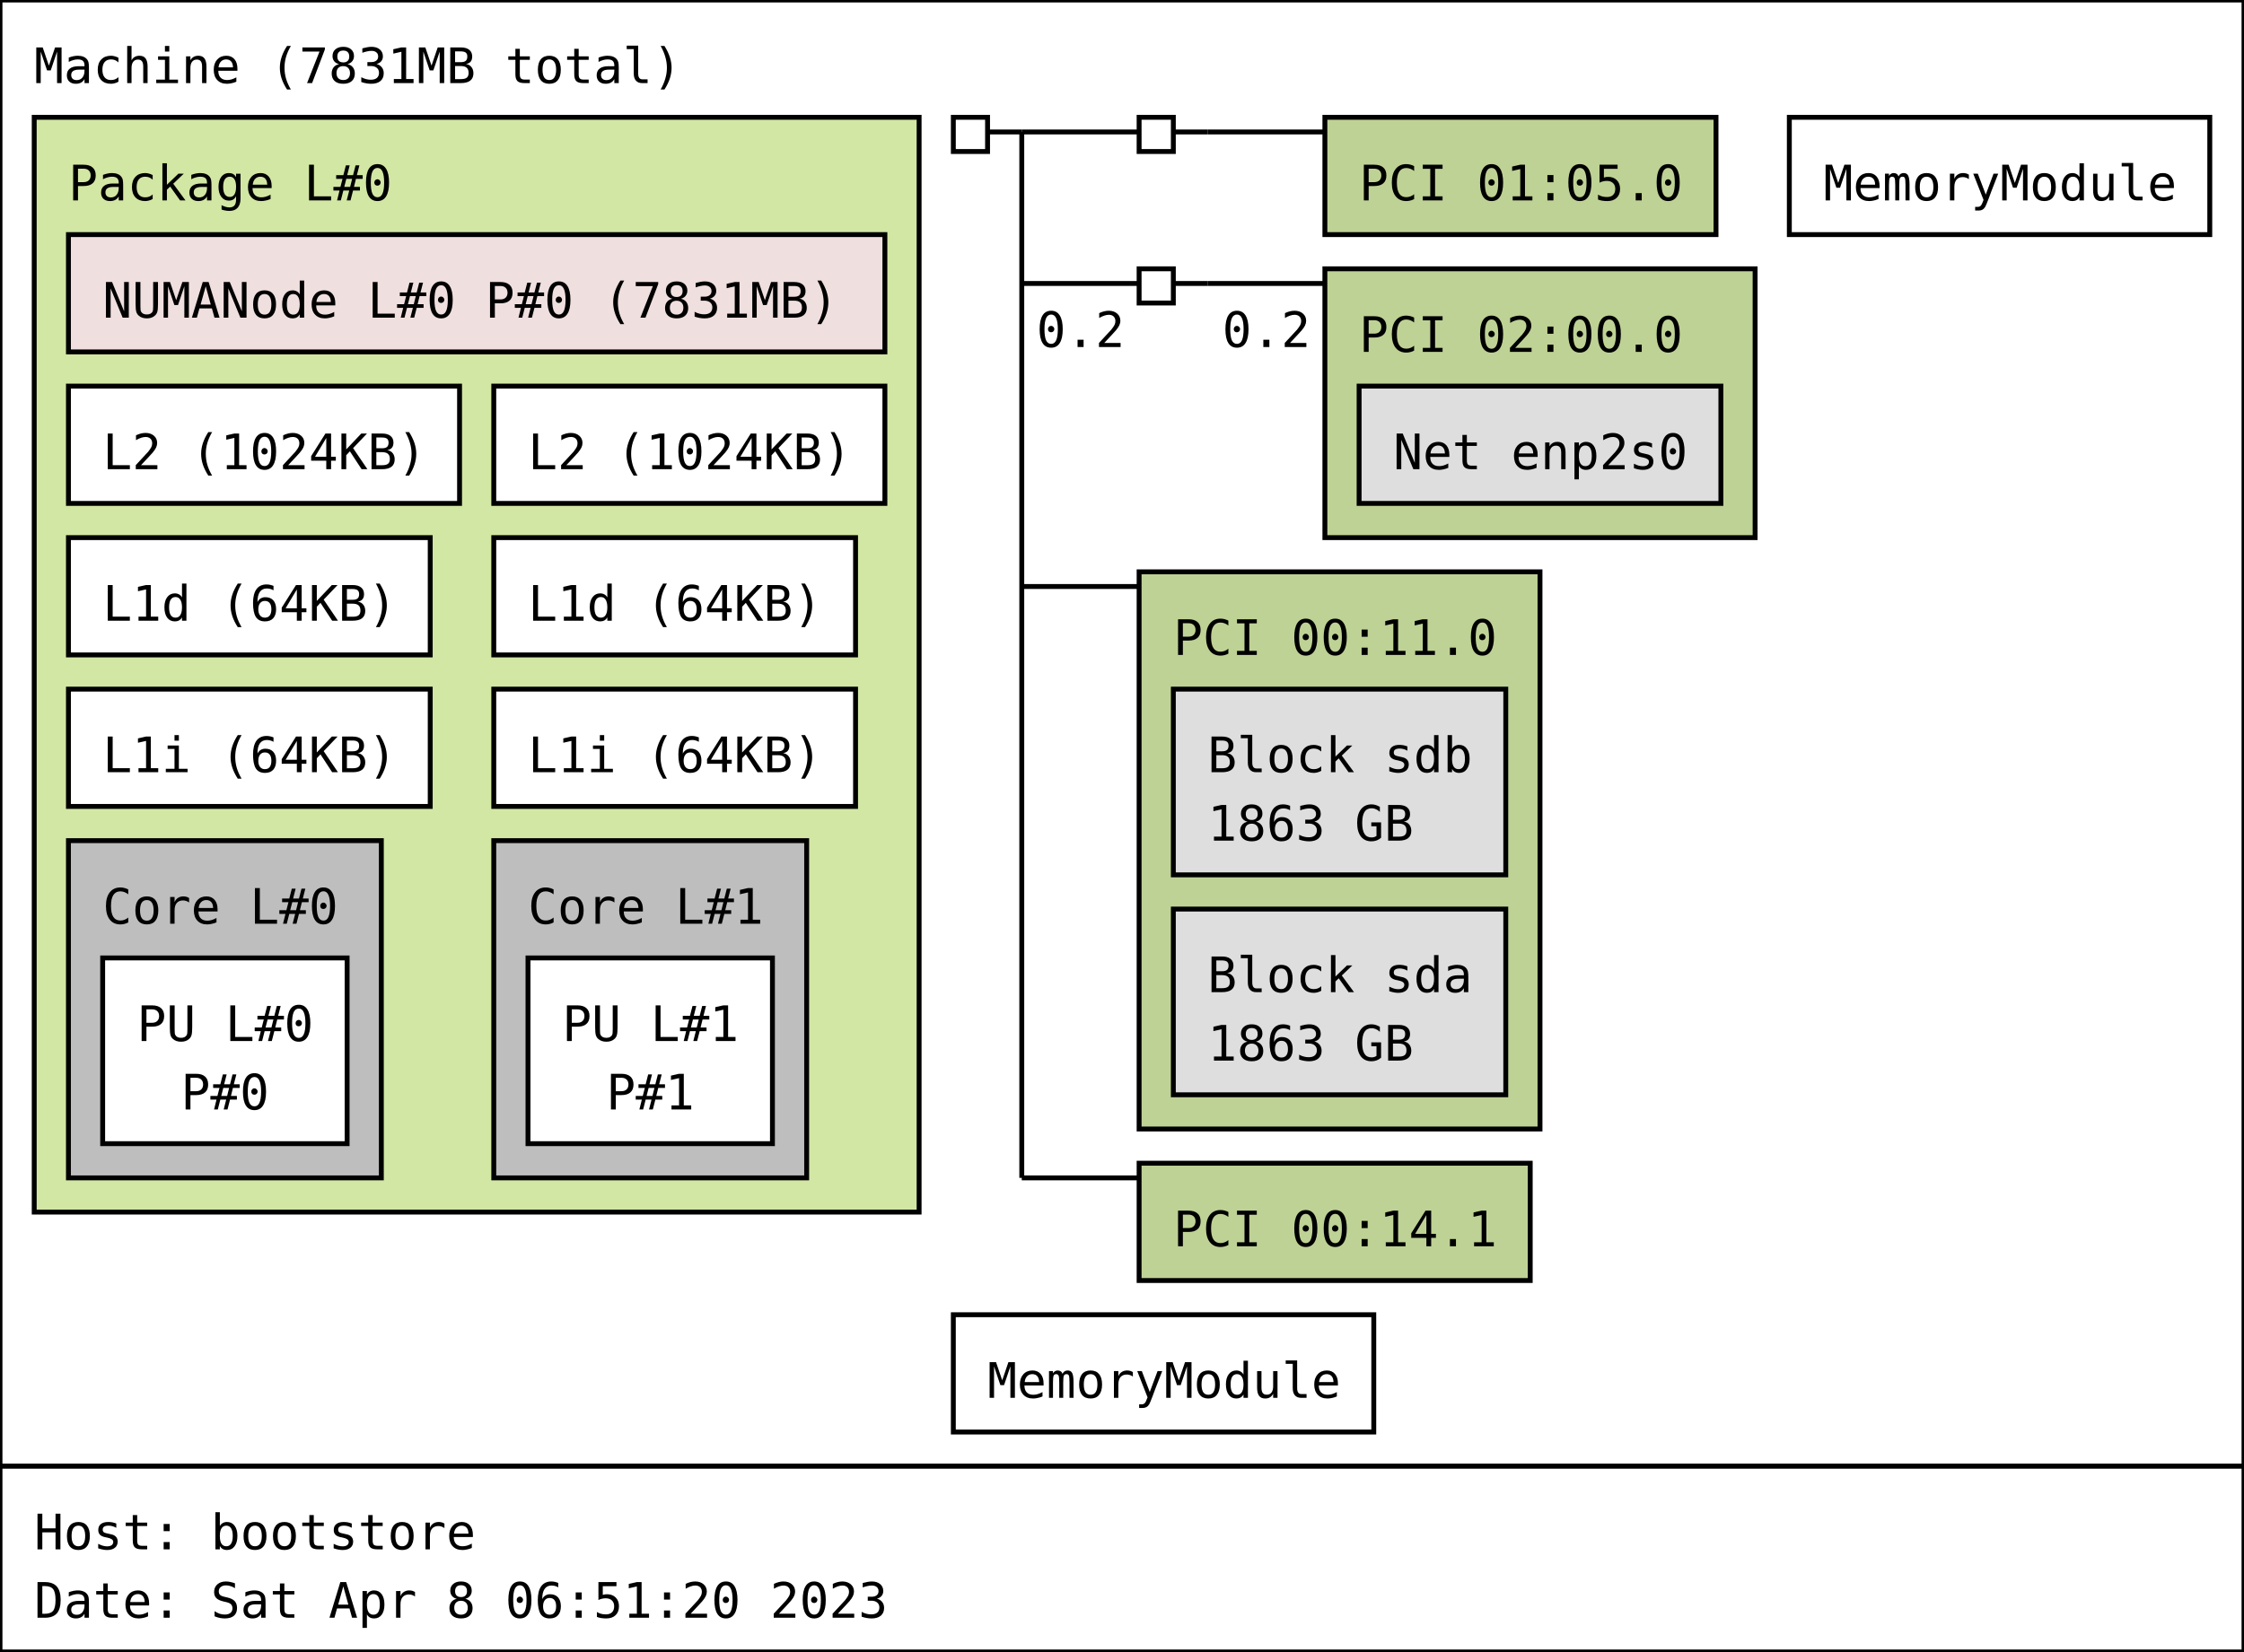
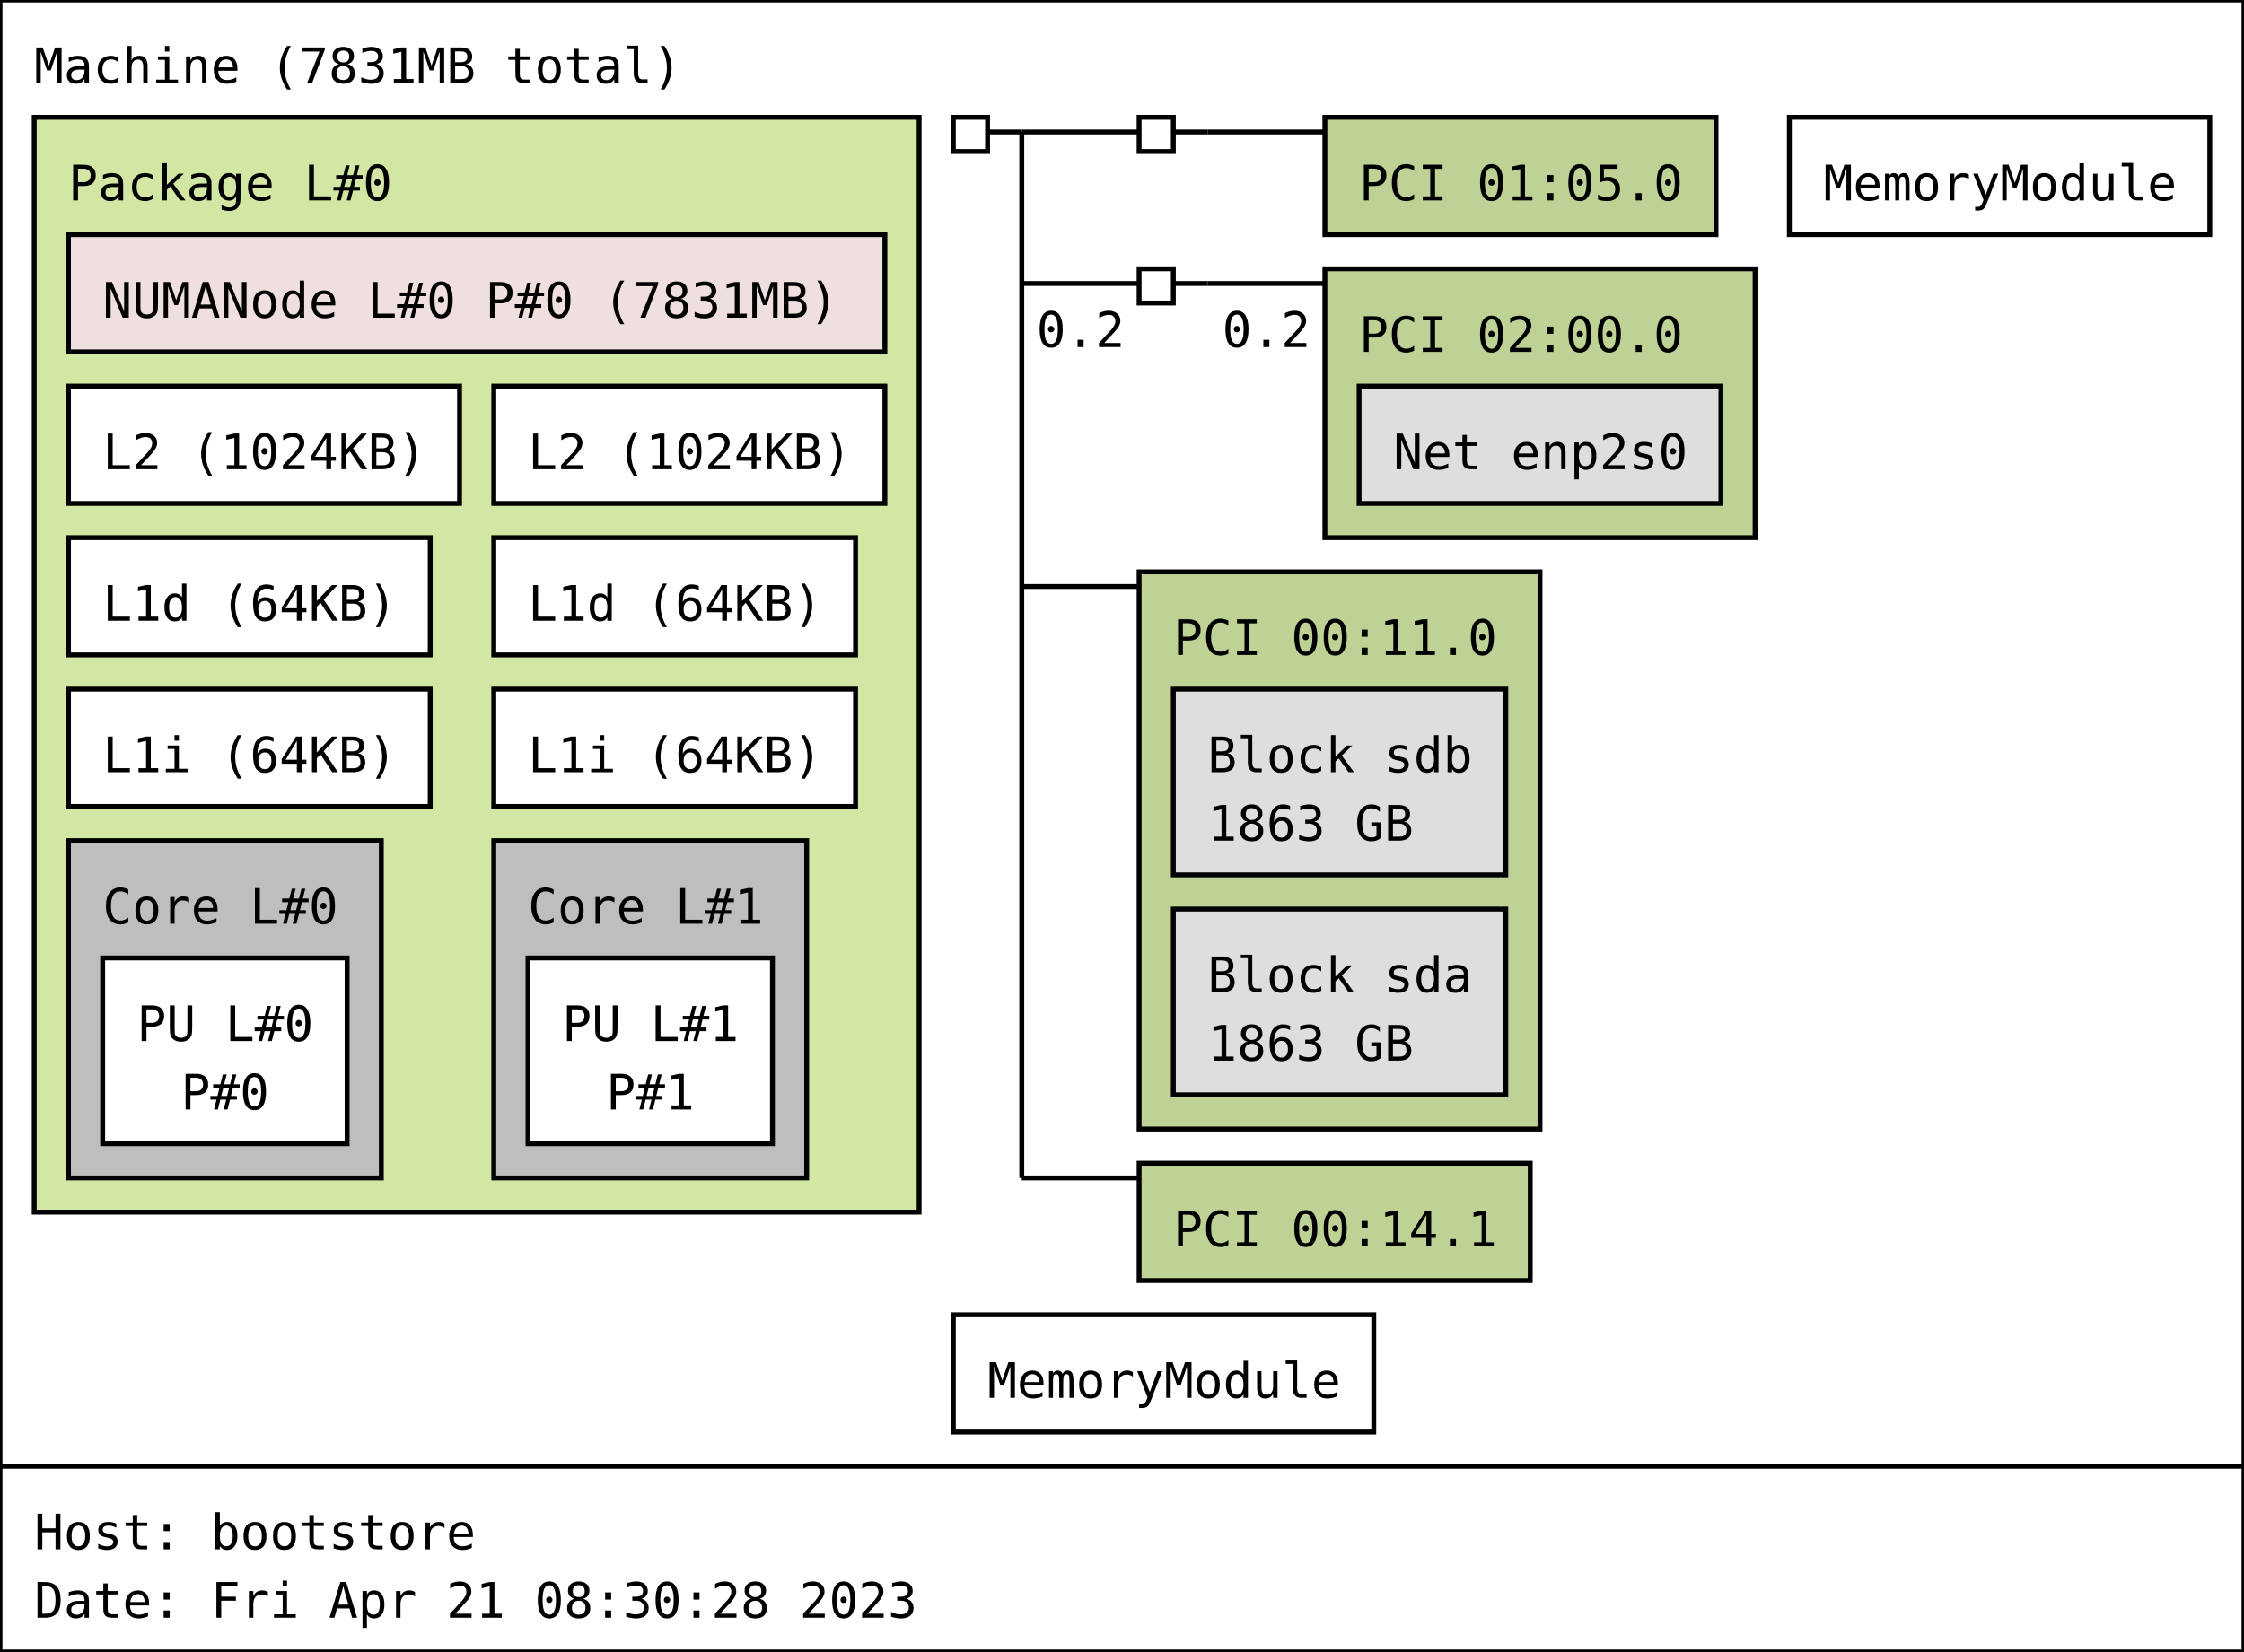
<svg xmlns="http://www.w3.org/2000/svg" width="459px" height="338px" viewBox="0 0 459px 338px" version="1.1">
  <rect id="Machine_0_rect" class="Machine" x="0" y="0" width="459" height="300" fill="rgb(255,255,255)" stroke="rgb(0,0,0)" stroke-width="1" />
  <text id="Machine_0_text" class="Machine" font-family="Monospace" x="7" y="17" fill="rgb(0,0,0)" font-size="10px">Machine (7831MB total)</text>
  <rect id="Package_0_rect" class="Package" x="7" y="24" width="181" height="224" fill="rgb(210,231,164)" stroke="rgb(0,0,0)" stroke-width="1" />
  <text id="Package_0_text" class="Package" font-family="Monospace" x="14" y="41" fill="rgb(0,0,0)" font-size="10px">Package L#0</text>
  <rect id="L2_0_rect" class="L2" x="14" y="79" width="80" height="24" fill="rgb(255,255,255)" stroke="rgb(0,0,0)" stroke-width="1" />
  <text id="L2_0_text" class="L2" font-family="Monospace" x="21" y="96" fill="rgb(0,0,0)" font-size="10px">L2 (1024KB)</text>
  <rect id="L1d_0_rect" class="L1d" x="14" y="110" width="74" height="24" fill="rgb(255,255,255)" stroke="rgb(0,0,0)" stroke-width="1" />
  <text id="L1d_0_text" class="L1d" font-family="Monospace" x="21" y="127" fill="rgb(0,0,0)" font-size="10px">L1d (64KB)</text>
  <rect id="L1i_0_rect" class="L1i" x="14" y="141" width="74" height="24" fill="rgb(255,255,255)" stroke="rgb(0,0,0)" stroke-width="1" />
  <text id="L1i_0_text" class="L1i" font-family="Monospace" x="21" y="158" fill="rgb(0,0,0)" font-size="10px">L1i (64KB)</text>
  <rect id="Core_0_rect" class="Core" x="14" y="172" width="64" height="69" fill="rgb(190,190,190)" stroke="rgb(0,0,0)" stroke-width="1" />
  <text id="Core_0_text" class="Core" font-family="Monospace" x="21" y="189" fill="rgb(0,0,0)" font-size="10px">Core L#0</text>
  <rect id="PU_0_rect" class="PU" x="21" y="196" width="50" height="38" fill="rgb(255,255,255)" stroke="rgb(0,0,0)" stroke-width="1" />
  <text id="PU_0_text" class="PU" font-family="Monospace" x="28" y="213" fill="rgb(0,0,0)" font-size="10px">PU L#0</text>
  <text id="PU_0_text_1" class="PU" font-family="Monospace" x="37" y="227" fill="rgb(0,0,0)" font-size="10px">P#0</text>
  <rect id="L2_1_rect" class="L2" x="101" y="79" width="80" height="24" fill="rgb(255,255,255)" stroke="rgb(0,0,0)" stroke-width="1" />
  <text id="L2_1_text" class="L2" font-family="Monospace" x="108" y="96" fill="rgb(0,0,0)" font-size="10px">L2 (1024KB)</text>
  <rect id="L1d_1_rect" class="L1d" x="101" y="110" width="74" height="24" fill="rgb(255,255,255)" stroke="rgb(0,0,0)" stroke-width="1" />
  <text id="L1d_1_text" class="L1d" font-family="Monospace" x="108" y="127" fill="rgb(0,0,0)" font-size="10px">L1d (64KB)</text>
  <rect id="L1i_1_rect" class="L1i" x="101" y="141" width="74" height="24" fill="rgb(255,255,255)" stroke="rgb(0,0,0)" stroke-width="1" />
  <text id="L1i_1_text" class="L1i" font-family="Monospace" x="108" y="158" fill="rgb(0,0,0)" font-size="10px">L1i (64KB)</text>
  <rect id="Core_1_rect" class="Core" x="101" y="172" width="64" height="69" fill="rgb(190,190,190)" stroke="rgb(0,0,0)" stroke-width="1" />
  <text id="Core_1_text" class="Core" font-family="Monospace" x="108" y="189" fill="rgb(0,0,0)" font-size="10px">Core L#1</text>
  <rect id="PU_1_rect" class="PU" x="108" y="196" width="50" height="38" fill="rgb(255,255,255)" stroke="rgb(0,0,0)" stroke-width="1" />
  <text id="PU_1_text" class="PU" font-family="Monospace" x="115" y="213" fill="rgb(0,0,0)" font-size="10px">PU L#1</text>
  <text id="PU_1_text_1" class="PU" font-family="Monospace" x="124" y="227" fill="rgb(0,0,0)" font-size="10px">P#1</text>
  <rect id="NUMANode_0_rect" class="NUMANode" x="14" y="48" width="167" height="24" fill="rgb(239,223,222)" stroke="rgb(0,0,0)" stroke-width="1" />
  <text id="NUMANode_0_text" class="NUMANode" font-family="Monospace" x="21" y="65" fill="rgb(0,0,0)" font-size="10px">NUMANode L#0 P#0 (7831MB)</text>
  <rect id="HostBridge_0_rect" class="HostBridge" x="195" y="24" width="7" height="7" fill="rgb(255,255,255)" stroke="rgb(0,0,0)" stroke-width="1" />
  <line id="HostBridge_0_line" class="HostBridge" x1="202" y1="27" x2="209" y2="27" stroke="rgb(0,0,0)" stroke-width="1" />
  <line id="HostBridge_0_line_2" class="HostBridge" x1="209" y1="27" x2="233" y2="27" stroke="rgb(0,0,0)" stroke-width="1" />
  <line id="HostBridge_0_line_3" class="HostBridge" x1="209" y1="58" x2="233" y2="58" stroke="rgb(0,0,0)" stroke-width="1" />
  <text id="HostBridge_0_text_3" class="HostBridge" font-family="Monospace" x="212" y="71" fill="rgb(0,0,0)" font-size="10px">0.2</text>
  <line id="HostBridge_0_line_4" class="HostBridge" x1="209" y1="120" x2="233" y2="120" stroke="rgb(0,0,0)" stroke-width="1" />
  <line id="HostBridge_0_line_5" class="HostBridge" x1="209" y1="241" x2="233" y2="241" stroke="rgb(0,0,0)" stroke-width="1" />
  <line id="HostBridge_0_line_1" class="HostBridge" x1="209" y1="27" x2="209" y2="241" stroke="rgb(0,0,0)" stroke-width="1" />
  <rect id="PCIBridge_1_rect" class="PCIBridge" x="233" y="24" width="7" height="7" fill="rgb(255,255,255)" stroke="rgb(0,0,0)" stroke-width="1" />
  <line id="PCIBridge_1_line" class="PCIBridge" x1="240" y1="27" x2="247" y2="27" stroke="rgb(0,0,0)" stroke-width="1" />
  <line id="PCIBridge_1_line_2" class="PCIBridge" x1="247" y1="27" x2="271" y2="27" stroke="rgb(0,0,0)" stroke-width="1" />
  <line id="PCIBridge_1_line_1" class="PCIBridge" x1="247" y1="27" x2="247" y2="27" stroke="rgb(0,0,0)" stroke-width="1" />
  <rect id="PCI_0_rect" class="PCI" x="271" y="24" width="80" height="24" fill="rgb(190,210,149)" stroke="rgb(0,0,0)" stroke-width="1" />
  <text id="PCI_0_text" class="PCI" font-family="Monospace" x="278" y="41" fill="rgb(0,0,0)" font-size="10px">PCI 01:05.0</text>
  <rect id="PCIBridge_2_rect" class="PCIBridge" x="233" y="55" width="7" height="7" fill="rgb(255,255,255)" stroke="rgb(0,0,0)" stroke-width="1" />
  <line id="PCIBridge_2_line" class="PCIBridge" x1="240" y1="58" x2="247" y2="58" stroke="rgb(0,0,0)" stroke-width="1" />
  <line id="PCIBridge_2_line_2" class="PCIBridge" x1="247" y1="58" x2="271" y2="58" stroke="rgb(0,0,0)" stroke-width="1" />
  <text id="PCIBridge_2_text_2" class="PCIBridge" font-family="Monospace" x="250" y="71" fill="rgb(0,0,0)" font-size="10px">0.2</text>
  <line id="PCIBridge_2_line_1" class="PCIBridge" x1="247" y1="58" x2="247" y2="58" stroke="rgb(0,0,0)" stroke-width="1" />
  <rect id="PCI_1_rect" class="PCI" x="271" y="55" width="88" height="55" fill="rgb(190,210,149)" stroke="rgb(0,0,0)" stroke-width="1" />
  <text id="PCI_1_text" class="PCI" font-family="Monospace" x="278" y="72" fill="rgb(0,0,0)" font-size="10px">PCI 02:00.0</text>
  <rect id="Net_0_rect" class="Net" x="278" y="79" width="74" height="24" fill="rgb(222,222,222)" stroke="rgb(0,0,0)" stroke-width="1" />
  <text id="Net_0_text" class="Net" font-family="Monospace" x="285" y="96" fill="rgb(0,0,0)" font-size="10px">Net enp2s0</text>
  <rect id="PCI_2_rect" class="PCI" x="233" y="117" width="82" height="114" fill="rgb(190,210,149)" stroke="rgb(0,0,0)" stroke-width="1" />
  <text id="PCI_2_text" class="PCI" font-family="Monospace" x="240" y="134" fill="rgb(0,0,0)" font-size="10px">PCI 00:11.0</text>
  <rect id="Block_1_rect" class="Block" x="240" y="141" width="68" height="38" fill="rgb(222,222,222)" stroke="rgb(0,0,0)" stroke-width="1" />
  <text id="Block_1_text" class="Block" font-family="Monospace" x="247" y="158" fill="rgb(0,0,0)" font-size="10px">Block sdb</text>
  <text id="Block_1_text_1" class="Block" font-family="Monospace" x="247" y="172" fill="rgb(0,0,0)" font-size="10px">1863 GB</text>
  <rect id="Block_2_rect" class="Block" x="240" y="186" width="68" height="38" fill="rgb(222,222,222)" stroke="rgb(0,0,0)" stroke-width="1" />
  <text id="Block_2_text" class="Block" font-family="Monospace" x="247" y="203" fill="rgb(0,0,0)" font-size="10px">Block sda</text>
  <text id="Block_2_text_1" class="Block" font-family="Monospace" x="247" y="217" fill="rgb(0,0,0)" font-size="10px">1863 GB</text>
  <rect id="PCI_3_rect" class="PCI" x="233" y="238" width="80" height="24" fill="rgb(190,210,149)" stroke="rgb(0,0,0)" stroke-width="1" />
  <text id="PCI_3_text" class="PCI" font-family="Monospace" x="240" y="255" fill="rgb(0,0,0)" font-size="10px">PCI 00:14.1</text>
  <rect id="Misc_0_rect" class="Misc" x="366" y="24" width="86" height="24" fill="rgb(255,255,255)" stroke="rgb(0,0,0)" stroke-width="1" />
  <text id="Misc_0_text" class="Misc" font-family="Monospace" x="373" y="41" fill="rgb(0,0,0)" font-size="10px">MemoryModule</text>
  <rect id="Misc_1_rect" class="Misc" x="195" y="269" width="86" height="24" fill="rgb(255,255,255)" stroke="rgb(0,0,0)" stroke-width="1" />
  <text id="Misc_1_text" class="Misc" font-family="Monospace" x="202" y="286" fill="rgb(0,0,0)" font-size="10px">MemoryModule</text>
  <rect id="anon_rect" x="0" y="300" width="459" height="38" fill="rgb(255,255,255)" stroke="rgb(0,0,0)" stroke-width="1" />
  <text id="anon_text" font-family="Monospace" x="7" y="317" fill="rgb(0,0,0)" font-size="10px">Host: bootstore</text>
-   <text id="anon_text_1" font-family="Monospace" x="7" y="331" fill="rgb(0,0,0)" font-size="10px">Date: Sat Apr  8 06:51:20 2023</text>
+   <text id="anon_text_1" font-family="Monospace" x="7" y="331" fill="rgb(0,0,0)" font-size="10px">Date: Fri Apr 21 08:30:28 2023</text>
</svg>
